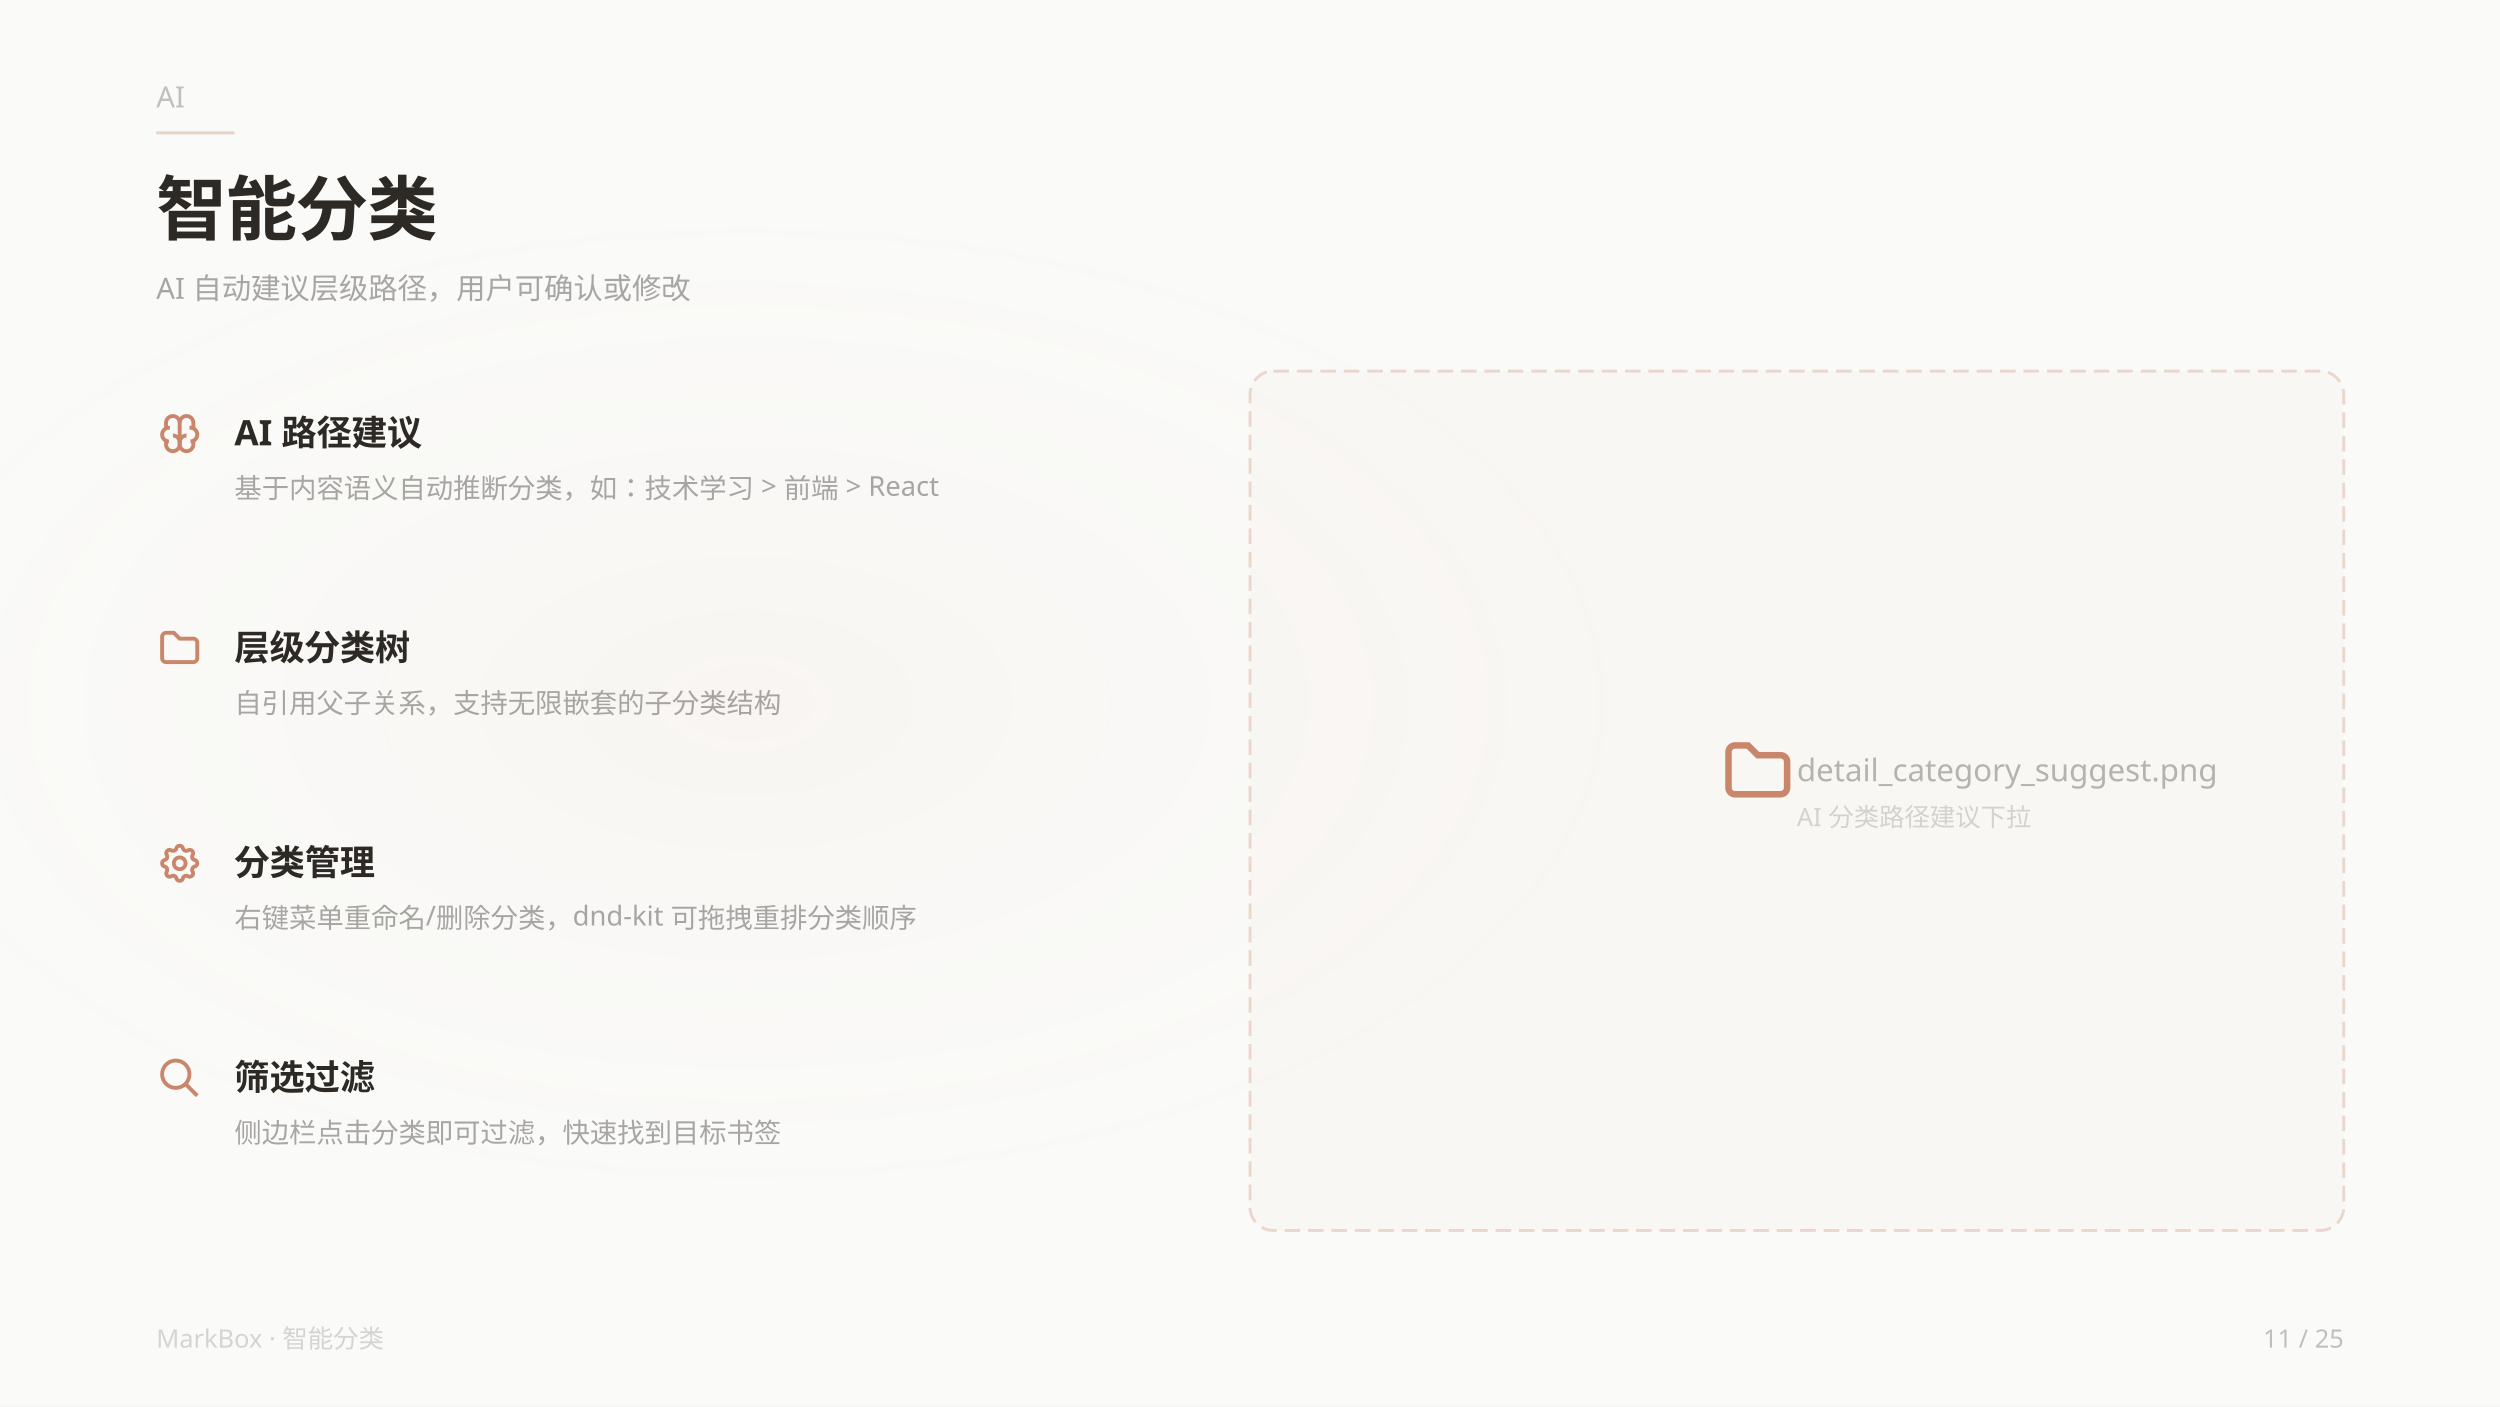
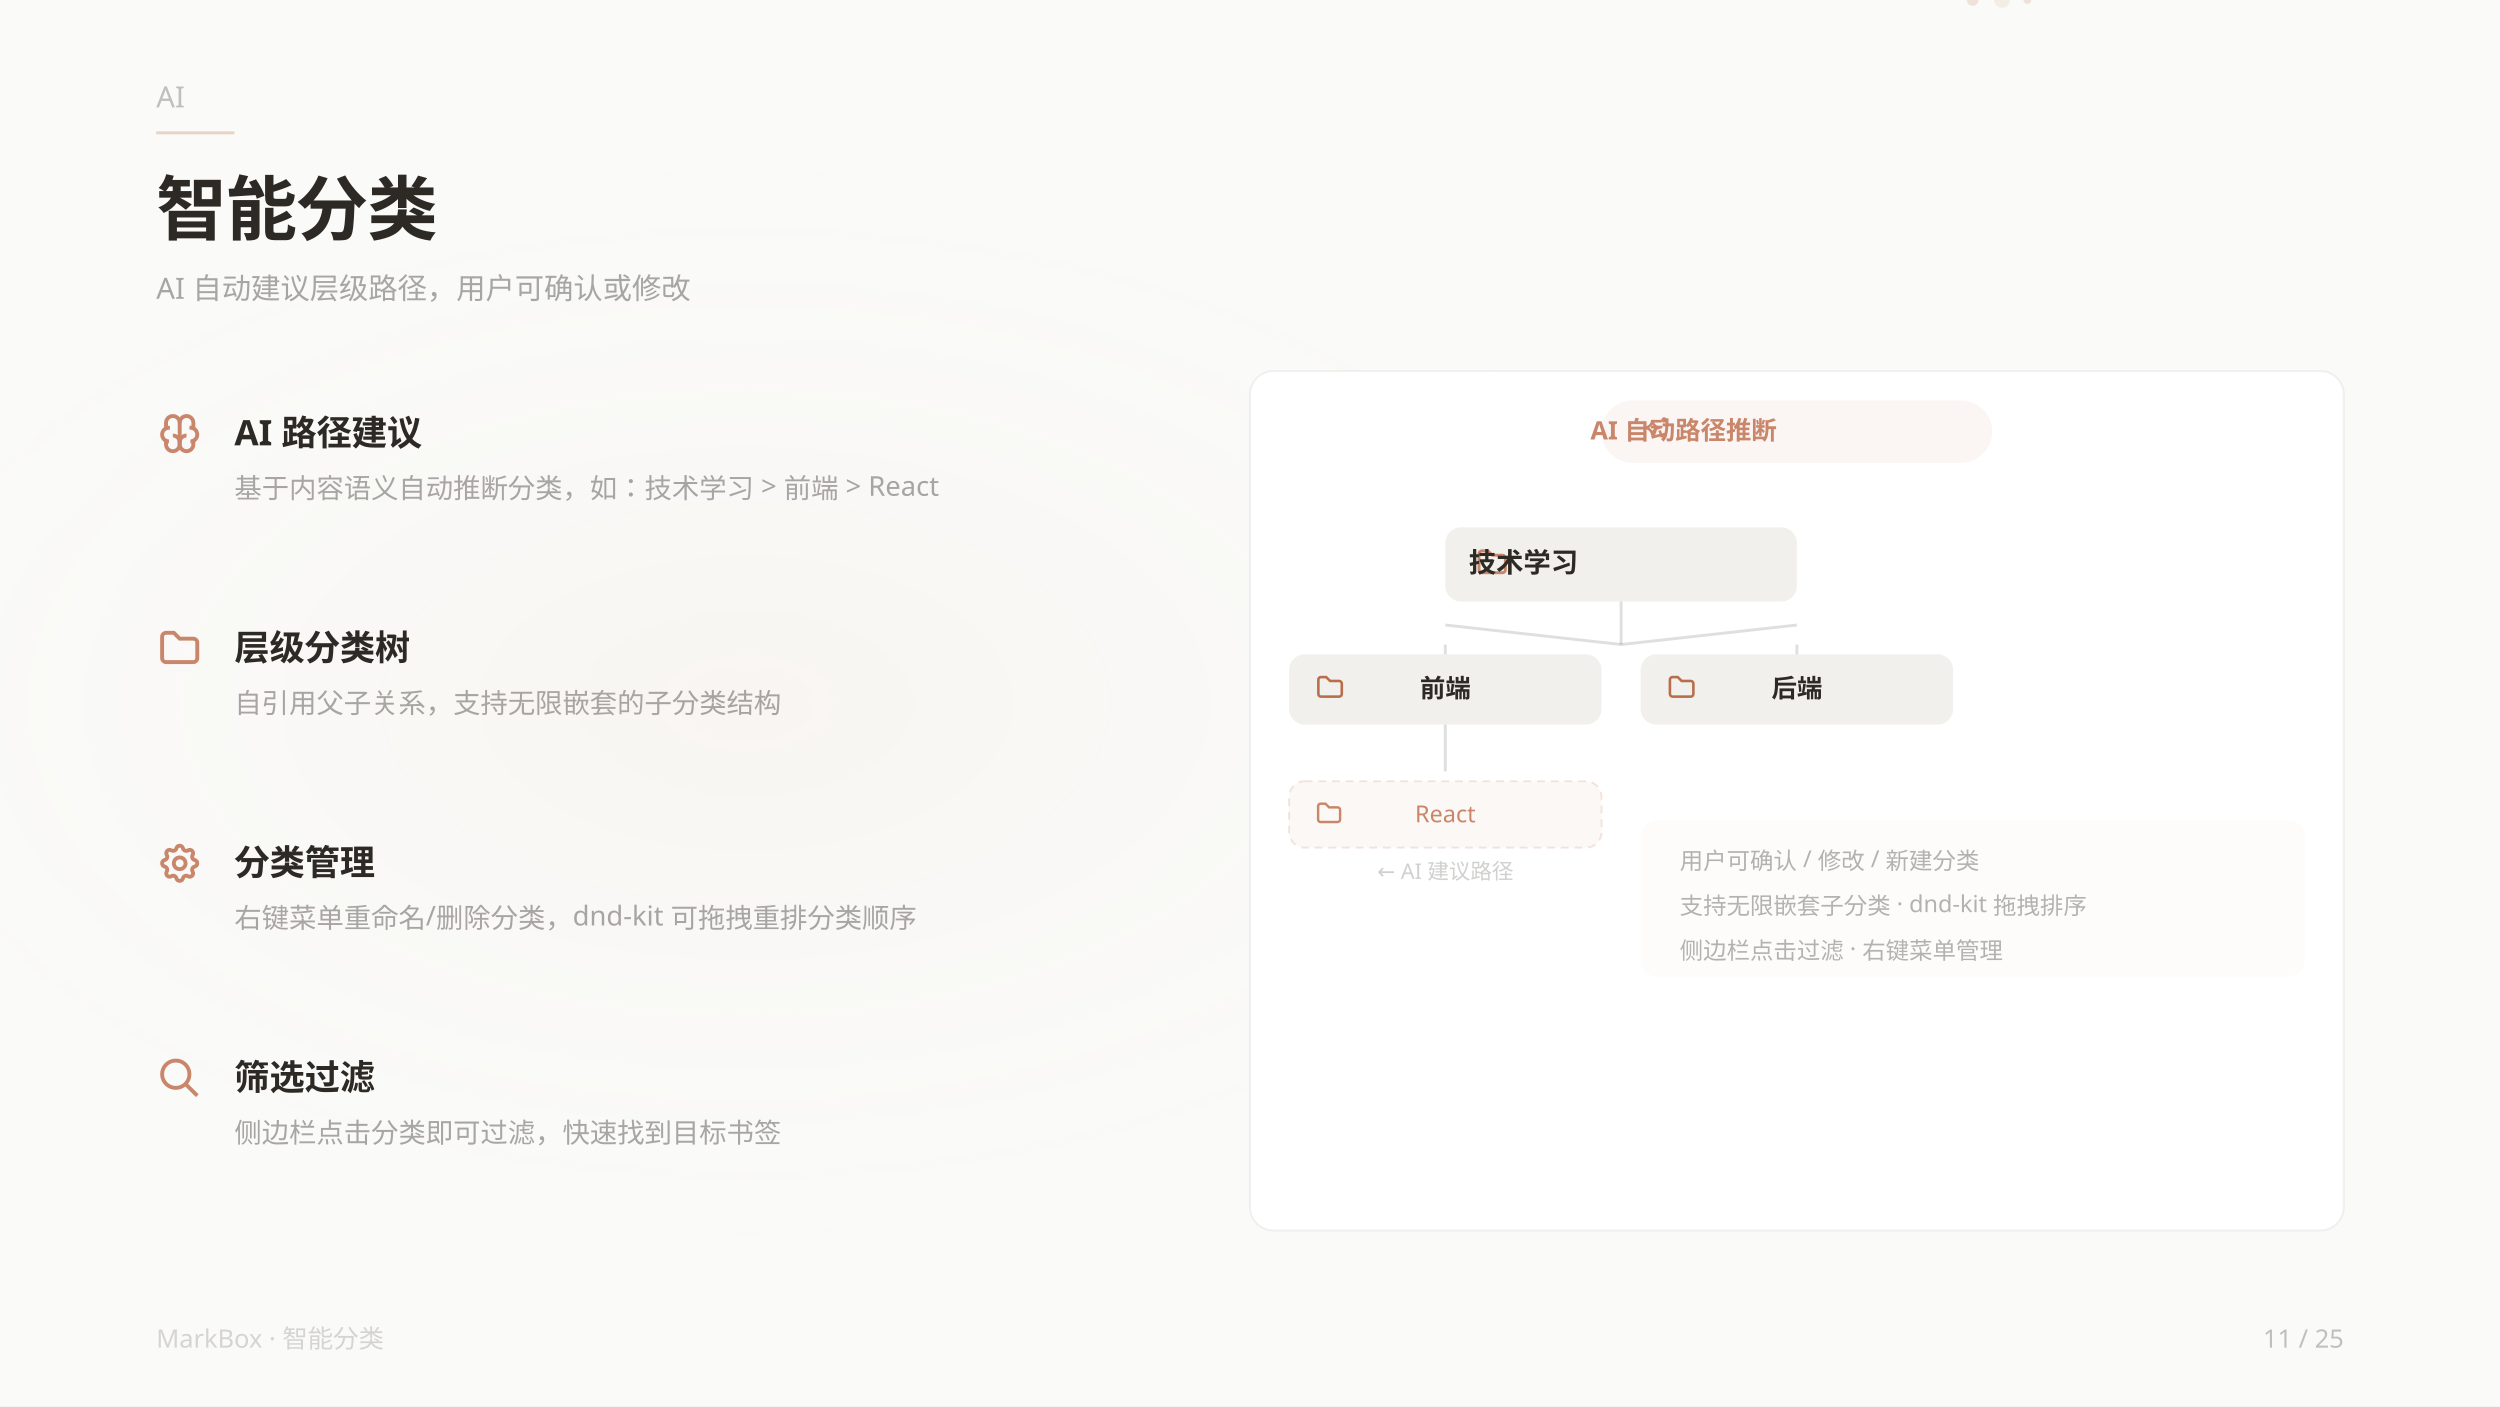
<svg xmlns="http://www.w3.org/2000/svg" viewBox="0 0 1280 720" width="1280" height="720">
  <defs>
    <radialGradient id="bgGlow" cx="30%" cy="50%" r="40%">
      <stop offset="0%" stop-color="#c9866b" stop-opacity="0.04" />
      <stop offset="100%" stop-color="#FAFAF8" stop-opacity="0" />
    </radialGradient>
  </defs>
  <g id="bg-layer">
    <rect x="0" y="0" width="1280" height="720" fill="#FAFAF8" />
    <rect x="0" y="0" width="1280" height="720" fill="url(#bgGlow)" />
  </g>
  <g id="header">
    <text x="80" y="55" font-family="'Noto Sans SC', 'PingFang SC', 'Microsoft YaHei', sans-serif" font-size="15" fill="#2D2A26" fill-opacity="0.28">AI</text>
    <line x1="80" y1="68" x2="120" y2="68" stroke="#c9866b" stroke-opacity="0.35" stroke-width="1.5" />
    <text x="80" y="120" font-family="'Playfair Display', 'Noto Serif SC', Georgia, serif" font-size="36" font-weight="700" fill="#2D2A26">智能分类</text>
    <text x="80" y="153" font-family="'Noto Sans SC', 'PingFang SC', 'Microsoft YaHei', sans-serif" font-size="15" fill="#2D2A26" fill-opacity="0.40">AI 自动建议层级路径，用户可确认或修改</text>
  </g>
  <g id="left-content">
    <g id="feature-1">
      <g transform="translate(80.0, 210.0)" fill="none" stroke="#c9866b" stroke-width="2">
        <path d="M15.5 13a3.5 3.5 0 0 0 -3.5 3.5v1a3.5 3.5 0 0 0 7 0v-1.8" />
        <path d="M8.5 13a3.5 3.5 0 0 1 3.5 3.5v1a3.5 3.5 0 0 1 -7 0v-1.8" />
        <path d="M17.5 16a3.5 3.5 0 0 0 0 -7h-.5" />
        <path d="M19 9.3v-2.8a3.5 3.5 0 0 0 -7 0" />
        <path d="M6.5 16a3.5 3.5 0 0 1 0 -7h.5" />
        <path d="M5 9.3v-2.8a3.5 3.5 0 0 1 7 0v10" />
      </g>
      <text x="120" y="228" font-family="'Noto Sans SC', 'PingFang SC', 'Microsoft YaHei', sans-serif" font-size="18" font-weight="600" fill="#2D2A26">AI 路径建议</text>
      <text x="120" y="255" font-family="'Noto Sans SC', 'PingFang SC', 'Microsoft YaHei', sans-serif" font-size="14" fill="#2D2A26" fill-opacity="0.40">基于内容语义自动推断分类，如：技术学习 &gt; 前端 &gt; React</text>
    </g>
    <g id="feature-2">
      <g transform="translate(80.0, 320.0)" fill="none" stroke="#c9866b" stroke-width="2">
        <path d="M5 4h4l3 3h7a2 2 0 0 1 2 2v8a2 2 0 0 1 -2 2h-14a2 2 0 0 1 -2 -2v-11a2 2 0 0 1 2 -2" />
      </g>
      <text x="120" y="338" font-family="'Noto Sans SC', 'PingFang SC', 'Microsoft YaHei', sans-serif" font-size="18" font-weight="600" fill="#2D2A26">层级分类树</text>
      <text x="120" y="365" font-family="'Noto Sans SC', 'PingFang SC', 'Microsoft YaHei', sans-serif" font-size="14" fill="#2D2A26" fill-opacity="0.40">自引用父子关系，支持无限嵌套的子分类结构</text>
    </g>
    <g id="feature-3">
      <g transform="translate(80.0, 430.0)" fill="none" stroke="#c9866b" stroke-width="2">
        <path d="M10.325 4.317c.426 -1.756 2.924 -1.756 3.35 0a1.724 1.724 0 0 0 2.573 1.066c1.543 -.94 3.31 .826 2.37 2.37a1.724 1.724 0 0 0 1.065 2.572c1.756 .426 1.756 2.924 0 3.35a1.724 1.724 0 0 0 -1.066 2.573c.94 1.543 -.826 3.31 -2.37 2.37a1.724 1.724 0 0 0 -2.572 1.065c-.426 1.756 -2.924 1.756 -3.35 0a1.724 1.724 0 0 0 -2.573 -1.066c-1.543 .94 -3.31 -.826 -2.37 -2.37a1.724 1.724 0 0 0 -1.065 -2.572c-1.756 -.426 -1.756 -2.924 0 -3.35a1.724 1.724 0 0 0 1.066 -2.573c-.94 -1.543 .826 -3.31 2.37 -2.37c1 .608 2.296 .07 2.572 -1.065" />
        <path d="M9 12a3 3 0 1 0 6 0a3 3 0 0 0 -6 0" />
      </g>
      <text x="120" y="448" font-family="'Noto Sans SC', 'PingFang SC', 'Microsoft YaHei', sans-serif" font-size="18" font-weight="600" fill="#2D2A26">分类管理</text>
      <text x="120" y="475" font-family="'Noto Sans SC', 'PingFang SC', 'Microsoft YaHei', sans-serif" font-size="14" fill="#2D2A26" fill-opacity="0.40">右键菜单重命名/删除分类，dnd-kit 可拖拽重排分类顺序</text>
    </g>
    <g id="feature-4">
      <g transform="translate(80.0, 540.0)" fill="none" stroke="#c9866b" stroke-width="2">
        <path d="M3 10a7 7 0 1 0 14 0a7 7 0 1 0 -14 0" />
        <path d="M21 21l-6 -6" />
      </g>
      <text x="120" y="558" font-family="'Noto Sans SC', 'PingFang SC', 'Microsoft YaHei', sans-serif" font-size="18" font-weight="600" fill="#2D2A26">筛选过滤</text>
      <text x="120" y="585" font-family="'Noto Sans SC', 'PingFang SC', 'Microsoft YaHei', sans-serif" font-size="14" fill="#2D2A26" fill-opacity="0.40">侧边栏点击分类即可过滤，快速找到目标书签</text>
    </g>
  </g>
-   <g id="placeholder-category">
-     <path fill="#c9866b" fill-opacity="0.03" d="M652,190 H1188 A12,12 0 0 1 1200,202 V618 A12,12 0 0 1 1188,630 H652 A12,12 0 0 1 640,618 V202 A12,12 0 0 1 652,190 Z" />
-     <path fill="none" stroke="#c9866b" stroke-opacity="0.30" stroke-width="1.5" stroke-dasharray="8,4" d="M652,190 H1188 A12,12 0 0 1 1200,202 V618 A12,12 0 0 1 1188,630 H652 A12,12 0 0 1 640,618 V202 A12,12 0 0 1 652,190 Z" />
-     <g transform="translate(880.0, 375.0) scale(1.666667)" fill="none" stroke="#c9866b" stroke-width="2">
+   <g id="visual-classification">
+     <path fill="#FFFFFF" stroke="#2D2A26" stroke-opacity="0.06" stroke-width="1" d="M652,190 H1188 A12,12 0 0 1 1200,202 V618 A12,12 0 0 1 1188,630 H652 A12,12 0 0 1 640,618 V202 A12,12 0 0 1 652,190 Z" />
+     <path fill="#c9866b" fill-opacity="0.08" d="M836,205 H1004 A16,16 0 0 1 1020,221 V221 A16,16 0 0 1 1004,237 H836 A16,16 0 0 1 820,221 V221 A16,16 0 0 1 836,205 Z" />
+     <g transform="translate(840.0, 211.0) scale(0.6666667)" fill="none" stroke="#c9866b" stroke-width="2">
+       <path d="M16 18a2 2 0 0 1 2 2a2 2 0 0 1 2 -2a2 2 0 0 1 -2 -2a2 2 0 0 1 -2 2m0 -12a2 2 0 0 1 2 2a2 2 0 0 1 2 -2a2 2 0 0 1 -2 -2a2 2 0 0 1 -2 2m-7 12a6 6 0 0 1 6 -6a6 6 0 0 1 -6 -6a6 6 0 0 1 -6 6a6 6 0 0 1 6 6" />
+     </g>
+     <text x="862" y="225" text-anchor="middle" font-family="'Noto Sans SC', 'PingFang SC', 'Microsoft YaHei', sans-serif" font-size="13" font-weight="600" fill="#c9866b">AI 自动路径推断</text>
+     <path fill="#F2F0ED" d="M748,270 H912 A8,8 0 0 1 920,278 V300 A8,8 0 0 1 912,308 H748 A8,8 0 0 1 740,300 V278 A8,8 0 0 1 748,270 Z" />
+     <g transform="translate(755.0, 279.0) scale(0.75)" fill="none" stroke="#c9866b" stroke-width="2">
      <path d="M5 4h4l3 3h7a2 2 0 0 1 2 2v8a2 2 0 0 1 -2 2h-14a2 2 0 0 1 -2 -2v-11a2 2 0 0 1 2 -2" />
    </g>
-     <text x="920" y="400" font-family="'Noto Sans SC', 'PingFang SC', 'Microsoft YaHei', sans-serif" font-size="16" fill="#2D2A26" fill-opacity="0.33">detail_category_suggest.png</text>
-     <text x="920" y="423" font-family="'Noto Sans SC', 'PingFang SC', 'Microsoft YaHei', sans-serif" font-size="13" fill="#2D2A26" fill-opacity="0.18">AI 分类路径建议下拉</text>
+     <text x="780" y="293" text-anchor="middle" font-family="'Noto Sans SC', 'PingFang SC', 'Microsoft YaHei', sans-serif" font-size="14" font-weight="600" fill="#2D2A26">技术学习</text>
+     <line x1="830" y1="308" x2="830" y2="330" stroke="#2D2A26" stroke-opacity="0.15" stroke-width="1.5" />
+     <path fill="#F2F0ED" d="M668,335 H812 A8,8 0 0 1 820,343 V363 A8,8 0 0 1 812,371 H668 A8,8 0 0 1 660,363 V343 A8,8 0 0 1 668,335 Z" />
+     <g transform="translate(673.0, 344.0) scale(0.6666667)" fill="none" stroke="#b76e4b" stroke-width="2">
+       <path d="M5 4h4l3 3h7a2 2 0 0 1 2 2v8a2 2 0 0 1 -2 2h-14a2 2 0 0 1 -2 -2v-11a2 2 0 0 1 2 -2" />
+     </g>
+     <text x="740" y="357" text-anchor="middle" font-family="'Noto Sans SC', 'PingFang SC', 'Microsoft YaHei', sans-serif" font-size="13" font-weight="600" fill="#2D2A26">前端</text>
+     <path fill="#F2F0ED" d="M848,335 H992 A8,8 0 0 1 1000,343 V363 A8,8 0 0 1 992,371 H848 A8,8 0 0 1 840,363 V343 A8,8 0 0 1 848,335 Z" />
+     <g transform="translate(853.0, 344.0) scale(0.6666667)" fill="none" stroke="#b76e4b" stroke-width="2">
+       <path d="M5 4h4l3 3h7a2 2 0 0 1 2 2v8a2 2 0 0 1 -2 2h-14a2 2 0 0 1 -2 -2v-11a2 2 0 0 1 2 -2" />
+     </g>
+     <text x="920" y="357" text-anchor="middle" font-family="'Noto Sans SC', 'PingFang SC', 'Microsoft YaHei', sans-serif" font-size="13" font-weight="600" fill="#2D2A26">后端</text>
+     <line x1="740" y1="330" x2="740" y2="335" stroke="#2D2A26" stroke-opacity="0.15" stroke-width="1.5" />
+     <line x1="920" y1="330" x2="920" y2="335" stroke="#2D2A26" stroke-opacity="0.15" stroke-width="1.5" />
+     <line x1="740" y1="320" x2="830" y2="330" stroke="#2D2A26" stroke-opacity="0.15" stroke-width="1.5" />
+     <line x1="830" y1="330" x2="920" y2="320" stroke="#2D2A26" stroke-opacity="0.15" stroke-width="1.5" />
+     <line x1="740" y1="371" x2="740" y2="395" stroke="#2D2A26" stroke-opacity="0.15" stroke-width="1.5" />
+     <path fill="#c9866b" fill-opacity="0.06" stroke="#c9866b" stroke-opacity="0.20" stroke-width="1" stroke-dasharray="4,3" d="M668,400 H812 A8,8 0 0 1 820,408 V426 A8,8 0 0 1 812,434 H668 A8,8 0 0 1 660,426 V408 A8,8 0 0 1 668,400 Z" />
+     <g transform="translate(673.0, 409.0) scale(0.625)" fill="none" stroke="#c9866b" stroke-width="2">
+       <path d="M5 4h4l3 3h7a2 2 0 0 1 2 2v8a2 2 0 0 1 -2 2h-14a2 2 0 0 1 -2 -2v-11a2 2 0 0 1 2 -2" />
+     </g>
+     <text x="740" y="421" text-anchor="middle" font-family="'Noto Sans SC', 'PingFang SC', 'Microsoft YaHei', sans-serif" font-size="12" fill="#c9866b">React</text>
+     <text x="740" y="450" text-anchor="middle" font-family="'Noto Sans SC', 'PingFang SC', 'Microsoft YaHei', sans-serif" font-size="11" fill="#2D2A26" fill-opacity="0.22">← AI 建议路径</text>
+     <path fill="#c9866b" fill-opacity="0.03" d="M848,420 H1172 A8,8 0 0 1 1180,428 V492 A8,8 0 0 1 1172,500 H848 A8,8 0 0 1 840,492 V428 A8,8 0 0 1 848,420 Z" />
+     <text x="860" y="445" font-family="'Noto Sans SC', 'PingFang SC', 'Microsoft YaHei', sans-serif" font-size="12" fill="#2D2A26" fill-opacity="0.35">用户可确认 / 修改 / 新建分类</text>
+     <text x="860" y="468" font-family="'Noto Sans SC', 'PingFang SC', 'Microsoft YaHei', sans-serif" font-size="12" fill="#2D2A26" fill-opacity="0.35">支持无限嵌套子分类 · dnd-kit 拖拽排序</text>
+     <text x="860" y="491" font-family="'Noto Sans SC', 'PingFang SC', 'Microsoft YaHei', sans-serif" font-size="12" fill="#2D2A26" fill-opacity="0.35">侧边栏点击过滤 · 右键菜单管理</text>
+     <circle cx="1010" y="555" r="3" fill="#c9866b" fill-opacity="0.20" />
+     <circle cx="1025" y="565" r="4" fill="#d4a574" fill-opacity="0.15" />
+     <circle cx="1038" y="560" r="2" fill="#c9866b" fill-opacity="0.22" />
  </g>
  <g id="footer">
    <text x="1200" y="690" text-anchor="end" font-family="'Noto Sans SC', 'PingFang SC', 'Microsoft YaHei', sans-serif" font-size="13" fill="#2D2A26" fill-opacity="0.28">11 / 25</text>
    <text x="80" y="690" font-family="'Noto Sans SC', 'PingFang SC', 'Microsoft YaHei', sans-serif" font-size="13" fill="#2D2A26" fill-opacity="0.18">MarkBox · 智能分类</text>
  </g>
</svg>
